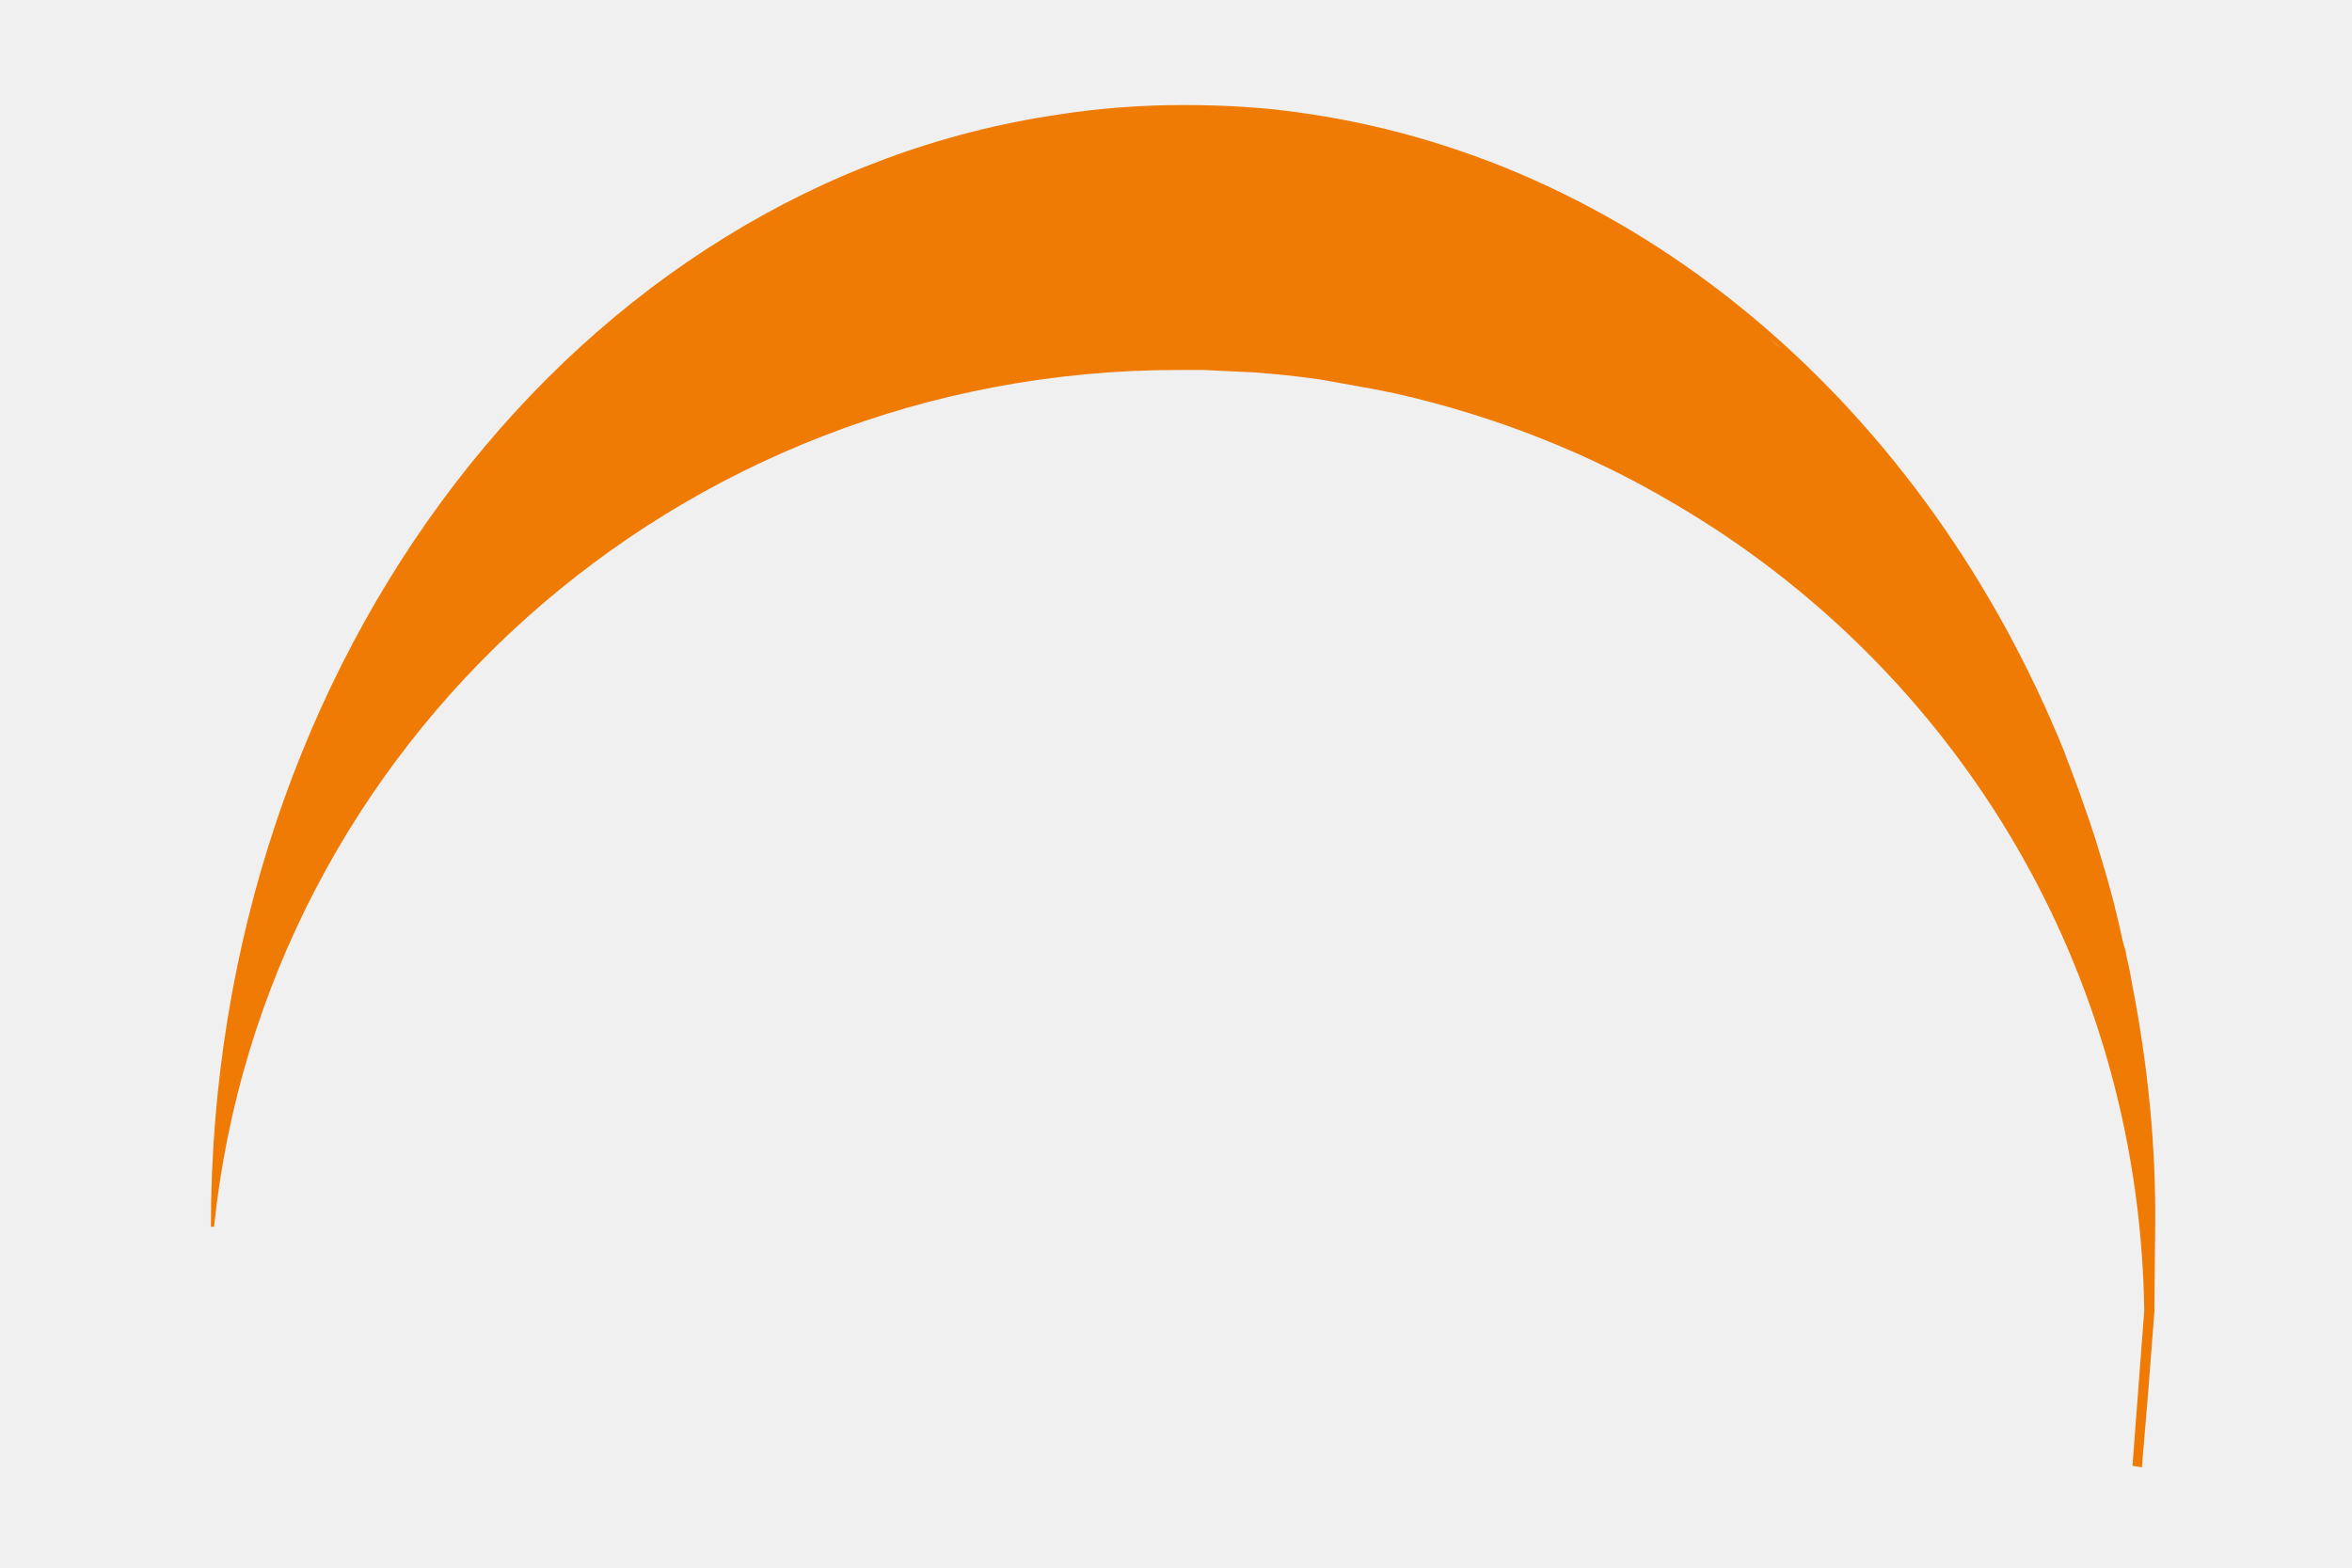
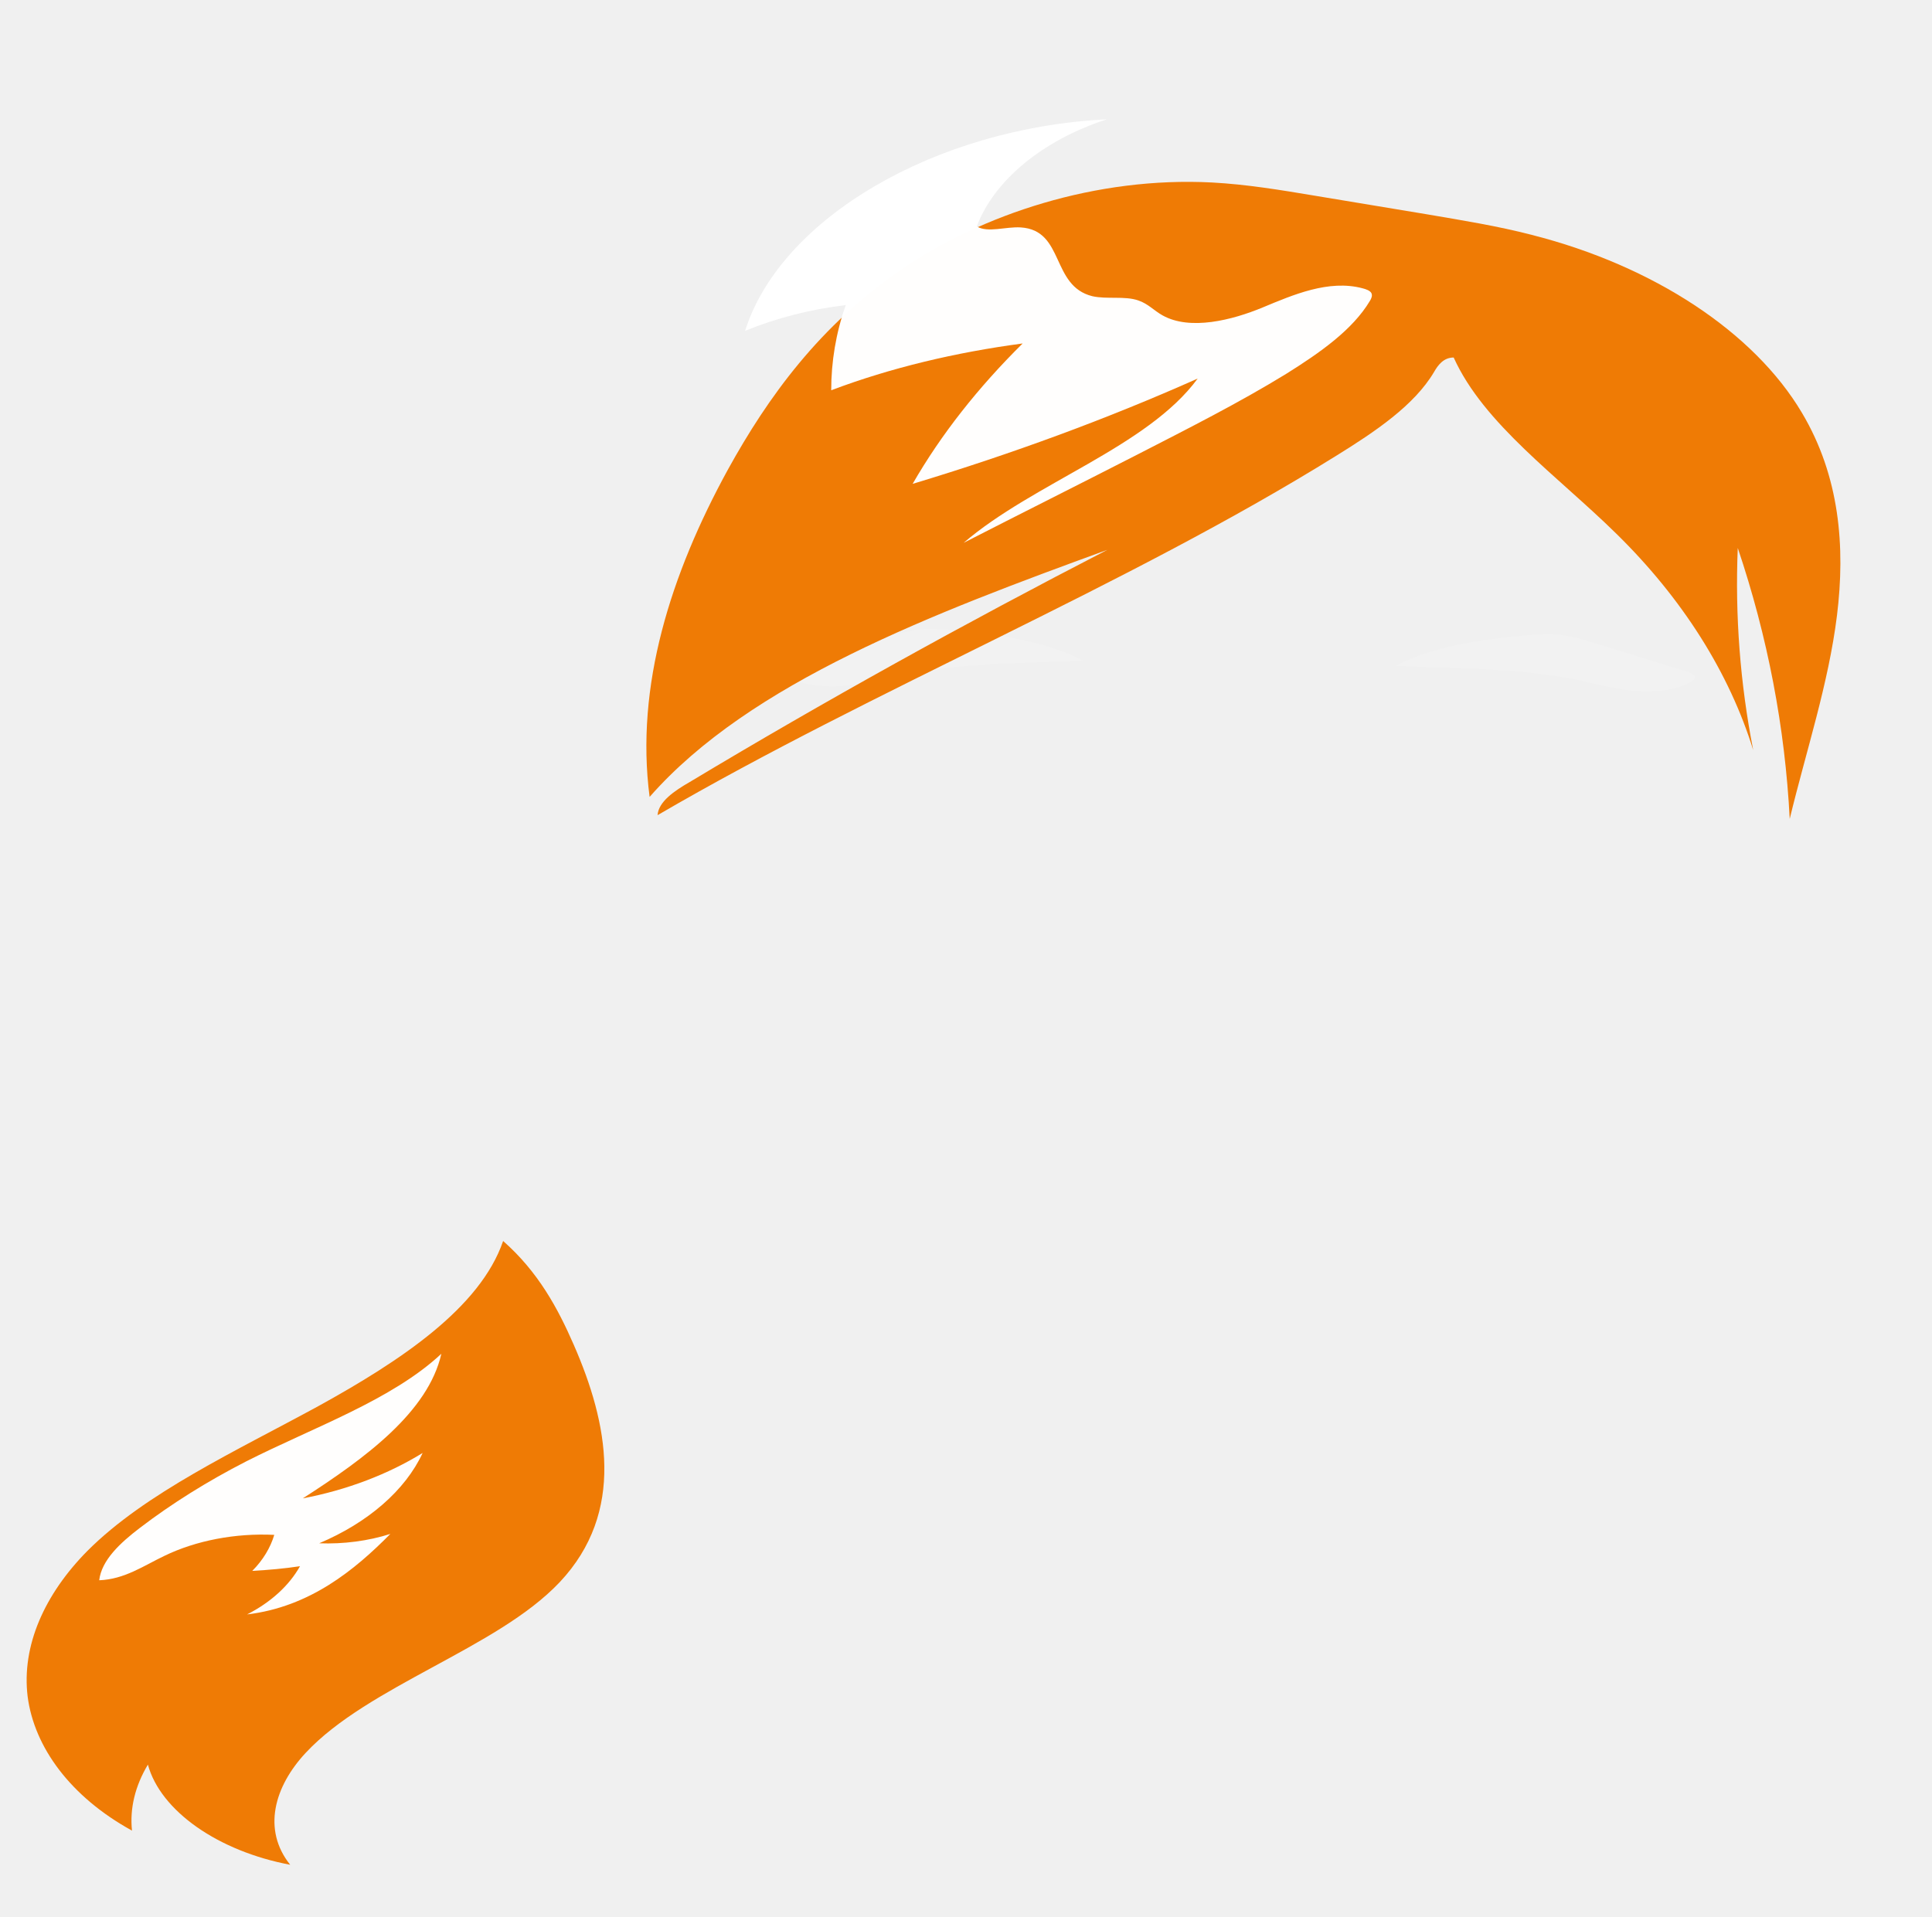
- <svg xmlns="http://www.w3.org/2000/svg" version="1.1" id="Layer_1" x="0px" y="0px" viewBox="0 0 300 200" style="enable-background:new 0 0 300 200;" xml:space="preserve">
+ <svg xmlns="http://www.w3.org/2000/svg" version="1.1" id="Layer_1" x="0px" y="0px" viewBox="0 0 412.8 409.5" style="enable-background:new 0 0 412.8 409.5;" xml:space="preserve">
  <style type="text/css">
	.st0{fill:#EF7B05;}
+ 	.st1{opacity:0.99;fill:#FFFFFF;}
+ 	.st2{opacity:0.13;fill:#FFFFFF;}
</style>
-   <path id="XMLID_7486_" class="st0" d="M272,125.8c-0.2-1.2-0.4-2.3-0.7-3.5c-0.1-0.6-0.2-1.2-0.4-1.7c-0.3-1.1-0.5-2.3-0.8-3.4  c-0.1-0.6-0.3-1.1-0.4-1.7c-0.6-2.3-1.2-4.5-1.9-6.7c-0.8-2.8-1.8-5.5-2.7-8.1c-0.4-1.1-0.8-2.1-1.2-3.2c-0.2-0.5-0.4-1-0.6-1.6  c-17.6-43.5-53.7-75.1-96.6-81.4c-5.2-0.8-10.4-1.1-15.8-1.1c-5.3,0-10.6,0.4-15.8,1.2C74.1,23.5,26.9,83.7,26.9,156.5l0.4,0  c6.4-61.5,59-109.3,123-109.3c1.1,0,2.1,0,3.2,0c2.1,0.1,4.2,0.2,6.3,0.3c2.9,0.2,5.7,0.5,8.5,0.9c0.6,0.1,1.1,0.2,1.7,0.3  c1.7,0.3,3.4,0.6,5,0.9c1,0.2,2,0.4,3,0.6c12.8,2.9,24.9,7.7,35.8,14.2c1.7,1,3.3,2,5,3.1c32.6,21.4,54.1,57.8,54.7,99.7L272,187  l1.2,0.2l0.8-9.6l0.8-10.3c0,0,0-2.5,0.1-10.9C275,145.9,273.9,135.6,272,125.8z M225.7,43.2C225.7,43.2,225.7,43.2,225.7,43.2  C225.7,43.2,225.7,43.2,225.7,43.2c0.5,0.4,1,0.8,1.5,1.2C226.6,44,226.2,43.6,225.7,43.2z" />
+   <g id="XMLID_131_">
+     <path id="XMLID_145_" class="st0" d="M122.6,287.4c-3.4-7.8-7.6-15.6-15.1-22.2c-4.9,14.3-21.9,25.6-39.5,35.3   c-17.6,9.6-36.9,18.5-49.3,30.9c-9.2,9.3-14.1,20.3-12.8,31.1c1.4,10.9,9.2,21.5,22.3,28.7c-0.5-4.8,0.7-9.6,3.4-14.1   c2.7,9.9,15,18.5,30.4,21.4c-6-7.5-3.4-16.7,3.3-23.9s17-12.8,27.1-18.3s20.4-11,27.2-18.2C133.7,323.1,129.9,304.1,122.6,287.4z" />
+     <path id="XMLID_142_" class="st1" d="M53.9,335.7c2.3-2.3,3.9-5,4.7-7.7c-8.3-0.4-16.7,1.2-23.5,4.5c-4.4,2.1-8.5,5-13.9,5.2   c0.5-4.3,4.5-8,8.7-11.2c6.8-5.2,14.5-10,22.7-14.2c14.4-7.3,31.1-13.1,41.7-23c-2.8,12.4-16.2,22.3-29.6,30.9   c9.5-1.8,18.3-5.2,25.6-9.7c-3.7,8-11.7,14.9-22.1,19.3c5.2,0.2,10.5-0.5,15.2-2c-7.6,7.7-17.2,15.6-30.6,17.2   c5.1-2.6,9-6.2,11.3-10.3C60.8,335.2,57.4,335.5,53.9,335.7z" />
+     <path id="XMLID_139_" class="st2" d="M167.4,143.7c0.1,0.3,0.3,0.5,0.6,0.7c3.1,2,7.8,2.5,12.1,2.2c4.3-0.4,8.3-1.5,12.4-2.4   c9.9-2,20.4-2.4,30.7-2.7c2.8-0.1,5.5-0.2,8.3-0.3c-7.9-4.1-17.9-5.6-27.7-6.5c-2.6-0.2-5.2-0.5-7.8-0.1c-2.3,0.3-4.5,0.9-6.7,1.6   c-6.8,2.1-13.6,4.2-20.4,6.3C168.2,142.8,167.3,143.2,167.4,143.7z" />
+     <path id="XMLID_136_" class="st2" d="M362.2,144.8c-0.1,0.3-0.3,0.5-0.6,0.7c-3.1,2-7.8,2.5-12.1,2.2c-4.3-0.4-8.3-1.5-12.4-2.4   c-9.9-2-20.4-2.4-30.7-2.7c-2.8-0.1-5.5-0.2-8.3-0.3c7.9-4.1,17.9-5.6,27.7-6.5c2.6-0.2,5.2-0.5,7.8-0.1c2.3,0.3,4.5,0.9,6.7,1.6   c6.8,2.1,13.6,4.2,20.4,6.3C361.4,143.9,362.3,144.3,362.2,144.8z" />
+     <path id="XMLID_135_" class="st0" d="M385,88.2c8.1,13.6,9.3,28.7,7.5,43.3c-1.8,14.6-6.6,29-10.1,43.5c-1-19.5-4.7-38.9-11.1-57.9   c-0.6,14.4,0.5,28.9,3.3,43.2c-5.1-16.5-15.1-32.4-29.3-46.3c-12.4-12.2-28.3-23.4-34.7-37.6c-2.2,0-3.4,1.7-4.2,3.1   c-4.2,7.1-12.5,12.7-20.9,17.9c-45.2,28.1-98.5,49.7-145,76.8c0.2-2.9,3.6-5.2,6.9-7.1c28.8-17.3,58.6-33.8,89.2-49.6   c-37.3,13.6-76.3,28.3-97.8,52.8c-3.1-23.7,4.5-47.6,16.7-69.9c8.6-15.6,19.7-30.9,37.1-42.8C209.8,45.8,234.2,37.7,259,39   c7.4,0.4,14.6,1.6,21.8,2.8c8,1.3,16.1,2.7,24.1,4c7.6,1.3,15.1,2.5,22.4,4.4C353.3,56.8,374.8,71,385,88.2z" />
+     <path id="XMLID_132_" class="st1" d="M236.5,25.5c-13.6,4.4-24.1,13-27.8,22.9c2.4,1.4,6.2,0,9.4,0.2c9.4,0.6,6.4,12.5,15.3,14.7   c3.1,0.7,6.9-0.1,9.8,0.9c2.1,0.7,3.4,2.2,5.2,3.2c5.9,3.3,14.9,1,21.4-1.7c6.5-2.7,14.1-6,21.3-4.1c0.8,0.2,1.6,0.5,1.9,1   c0.3,0.6,0,1.2-0.3,1.7c-3.7,6.2-10.7,11.1-17.9,15.6c-10.1,6.2-21,11.7-31.9,17.3c-12.3,6.3-24.7,12.5-37,18.8   c14.9-12.8,39.3-20.5,50-35.1c-19.3,8.6-39.7,16.1-60.9,22.5c6.1-10.6,14-20.6,23.5-30c-14.3,1.9-28.2,5.2-40.9,10   c0-6.1,1-12.2,3.1-18.2c-7.6,0.9-14.9,2.8-21.5,5.5C166.8,46.6,199.9,27.3,236.5,25.5z" />
+   </g>
</svg>
